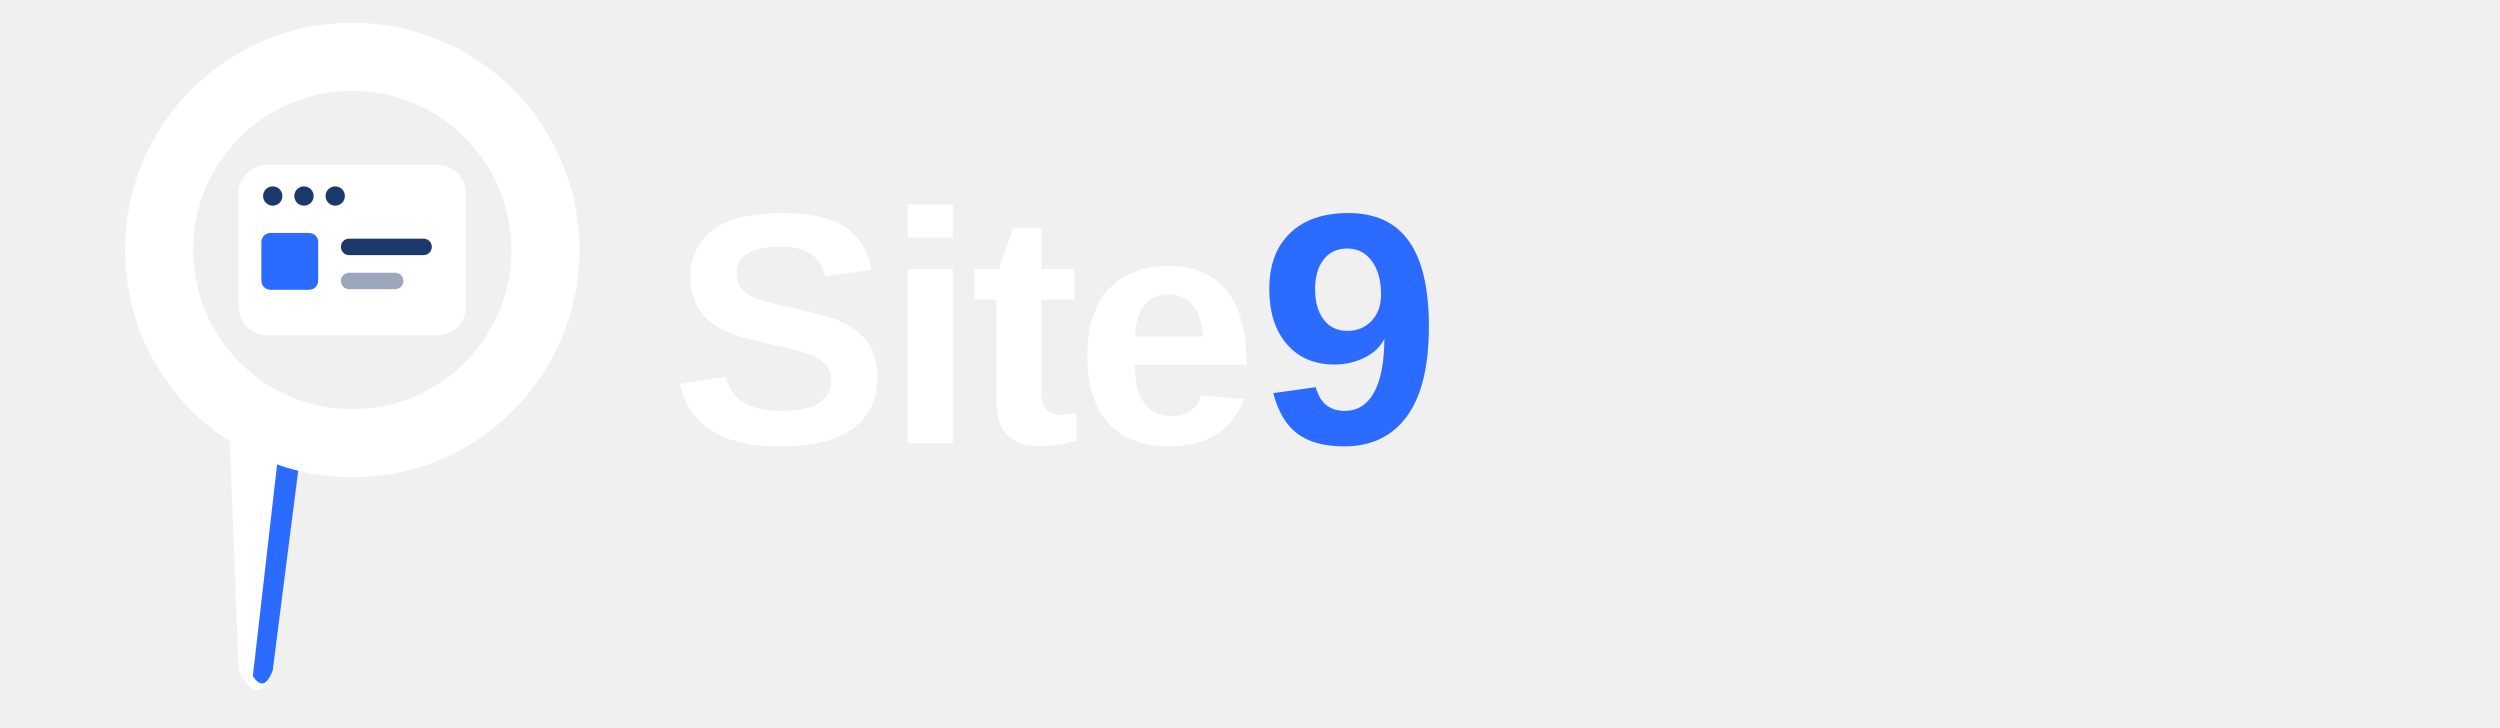
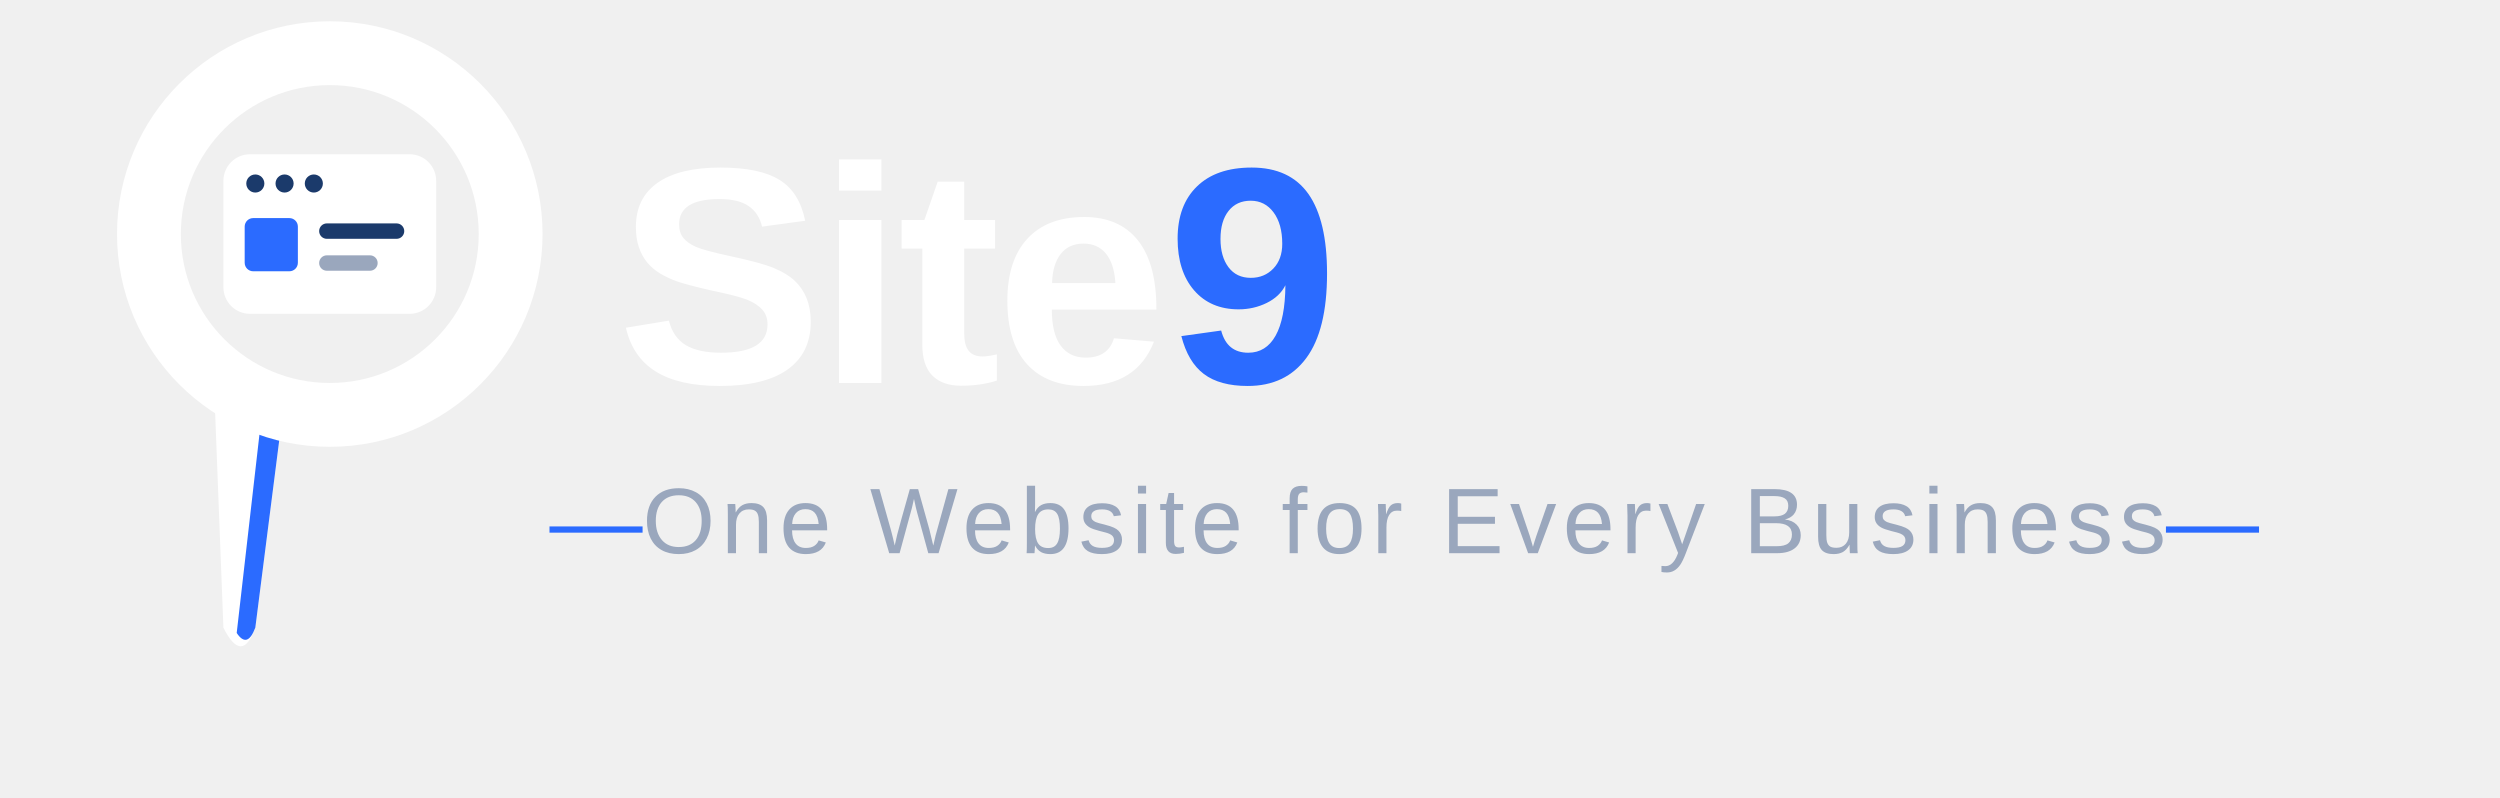
- <svg xmlns="http://www.w3.org/2000/svg" width="440" height="128" viewBox="0 0 440 128" role="img" aria-label="Site9">
+ <svg xmlns="http://www.w3.org/2000/svg" width="470" height="150" viewBox="0 0 470 150" role="img" aria-label="Site9 — One Website for Every Business">
  <g>
    <path d="M40 66 L54 71 L48 118 Q45.5 125 42 118 Z" fill="#ffffff" />
    <path d="M50 71 L54 71 L48 118 Q46.5 122 44.5 119 Z" fill="#2B6BFF" />
    <circle cx="62" cy="44" r="34" fill="none" stroke="#ffffff" stroke-width="12" />
    <rect x="42" y="29" width="40" height="30" rx="5" fill="#ffffff" />
    <circle cx="48" cy="34.5" r="1.7" fill="#1B3A6B" />
    <circle cx="53.5" cy="34.5" r="1.7" fill="#1B3A6B" />
    <circle cx="59" cy="34.5" r="1.7" fill="#1B3A6B" />
    <rect x="46" y="41" width="10" height="10" rx="1.6" fill="#2B6BFF" />
    <rect x="60" y="42" width="16" height="2.9" rx="1.45" fill="#1B3A6B" />
    <rect x="60" y="48" width="11" height="2.9" rx="1.45" fill="#9aa7bd" />
  </g>
-   <text x="118" y="78" font-family="ui-sans-serif,system-ui,Segoe UI,Arial,sans-serif" font-size="58" font-weight="700" letter-spacing="-1" fill="#ffffff">Site<tspan fill="#2B6BFF">9</tspan>
+   <text x="116" y="72" font-family="ui-sans-serif,system-ui,Segoe UI,Arial,sans-serif" font-size="58" font-weight="700" letter-spacing="-1" fill="#ffffff">Site<tspan fill="#2B6BFF">9</tspan>
+   </text>
+   <text x="264" y="104" text-anchor="middle" font-family="ui-sans-serif,system-ui,Segoe UI,Arial,sans-serif" font-size="17.5" font-weight="500" letter-spacing="1.2" fill="#9aa7bd">
+     <tspan fill="#2B6BFF">—  </tspan>One Website for Every Business<tspan fill="#2B6BFF">  —</tspan>
  </text>
</svg>
